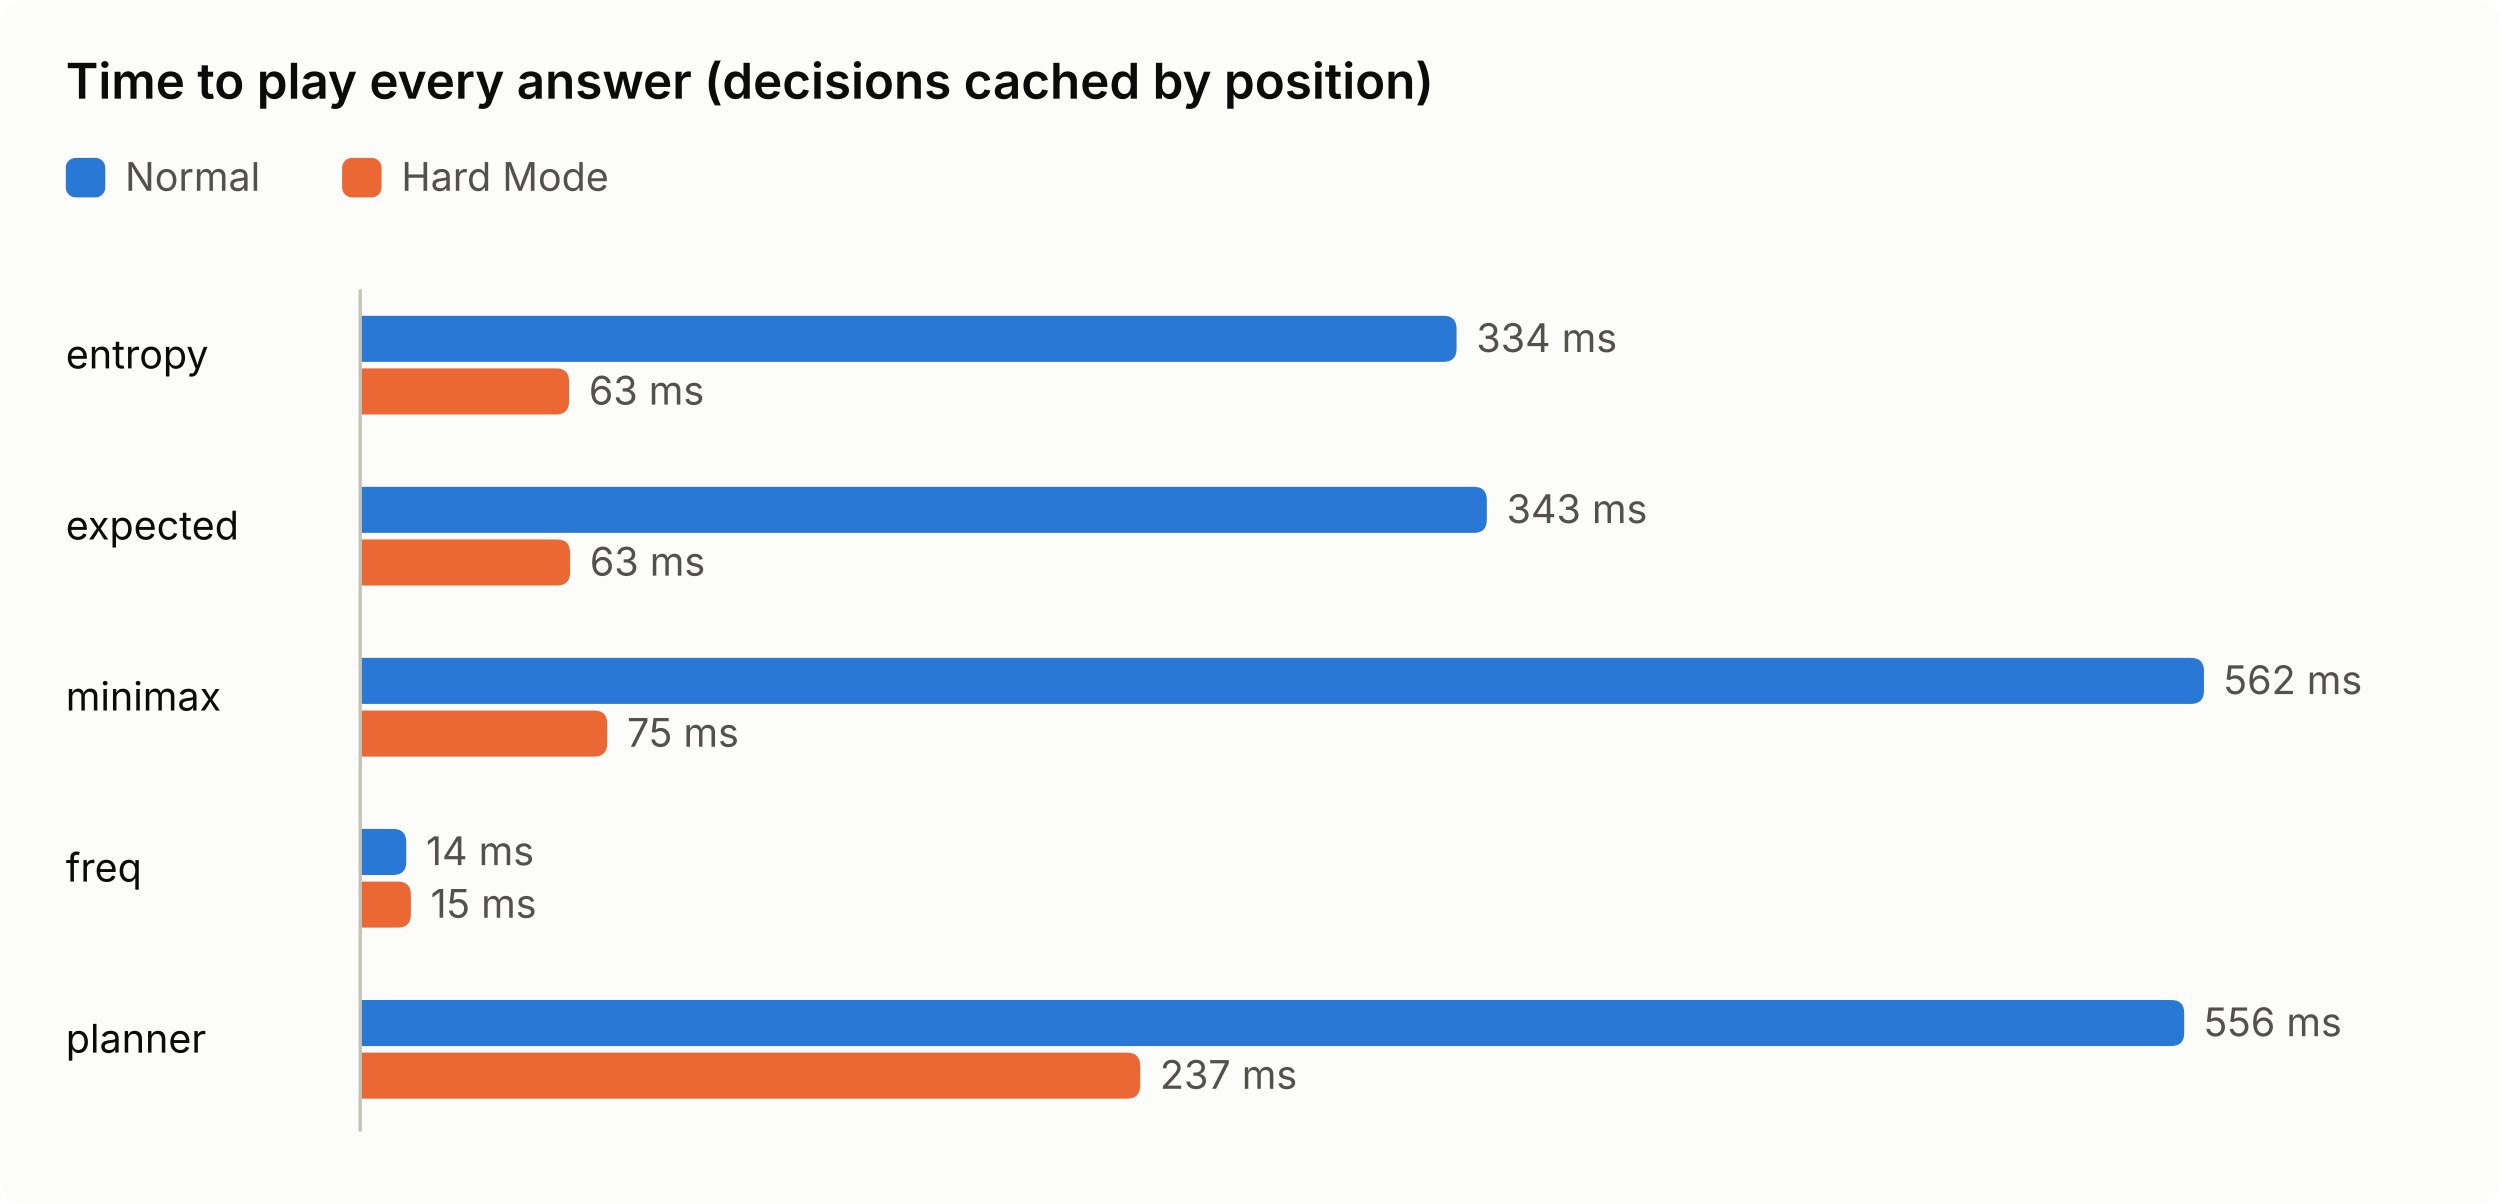
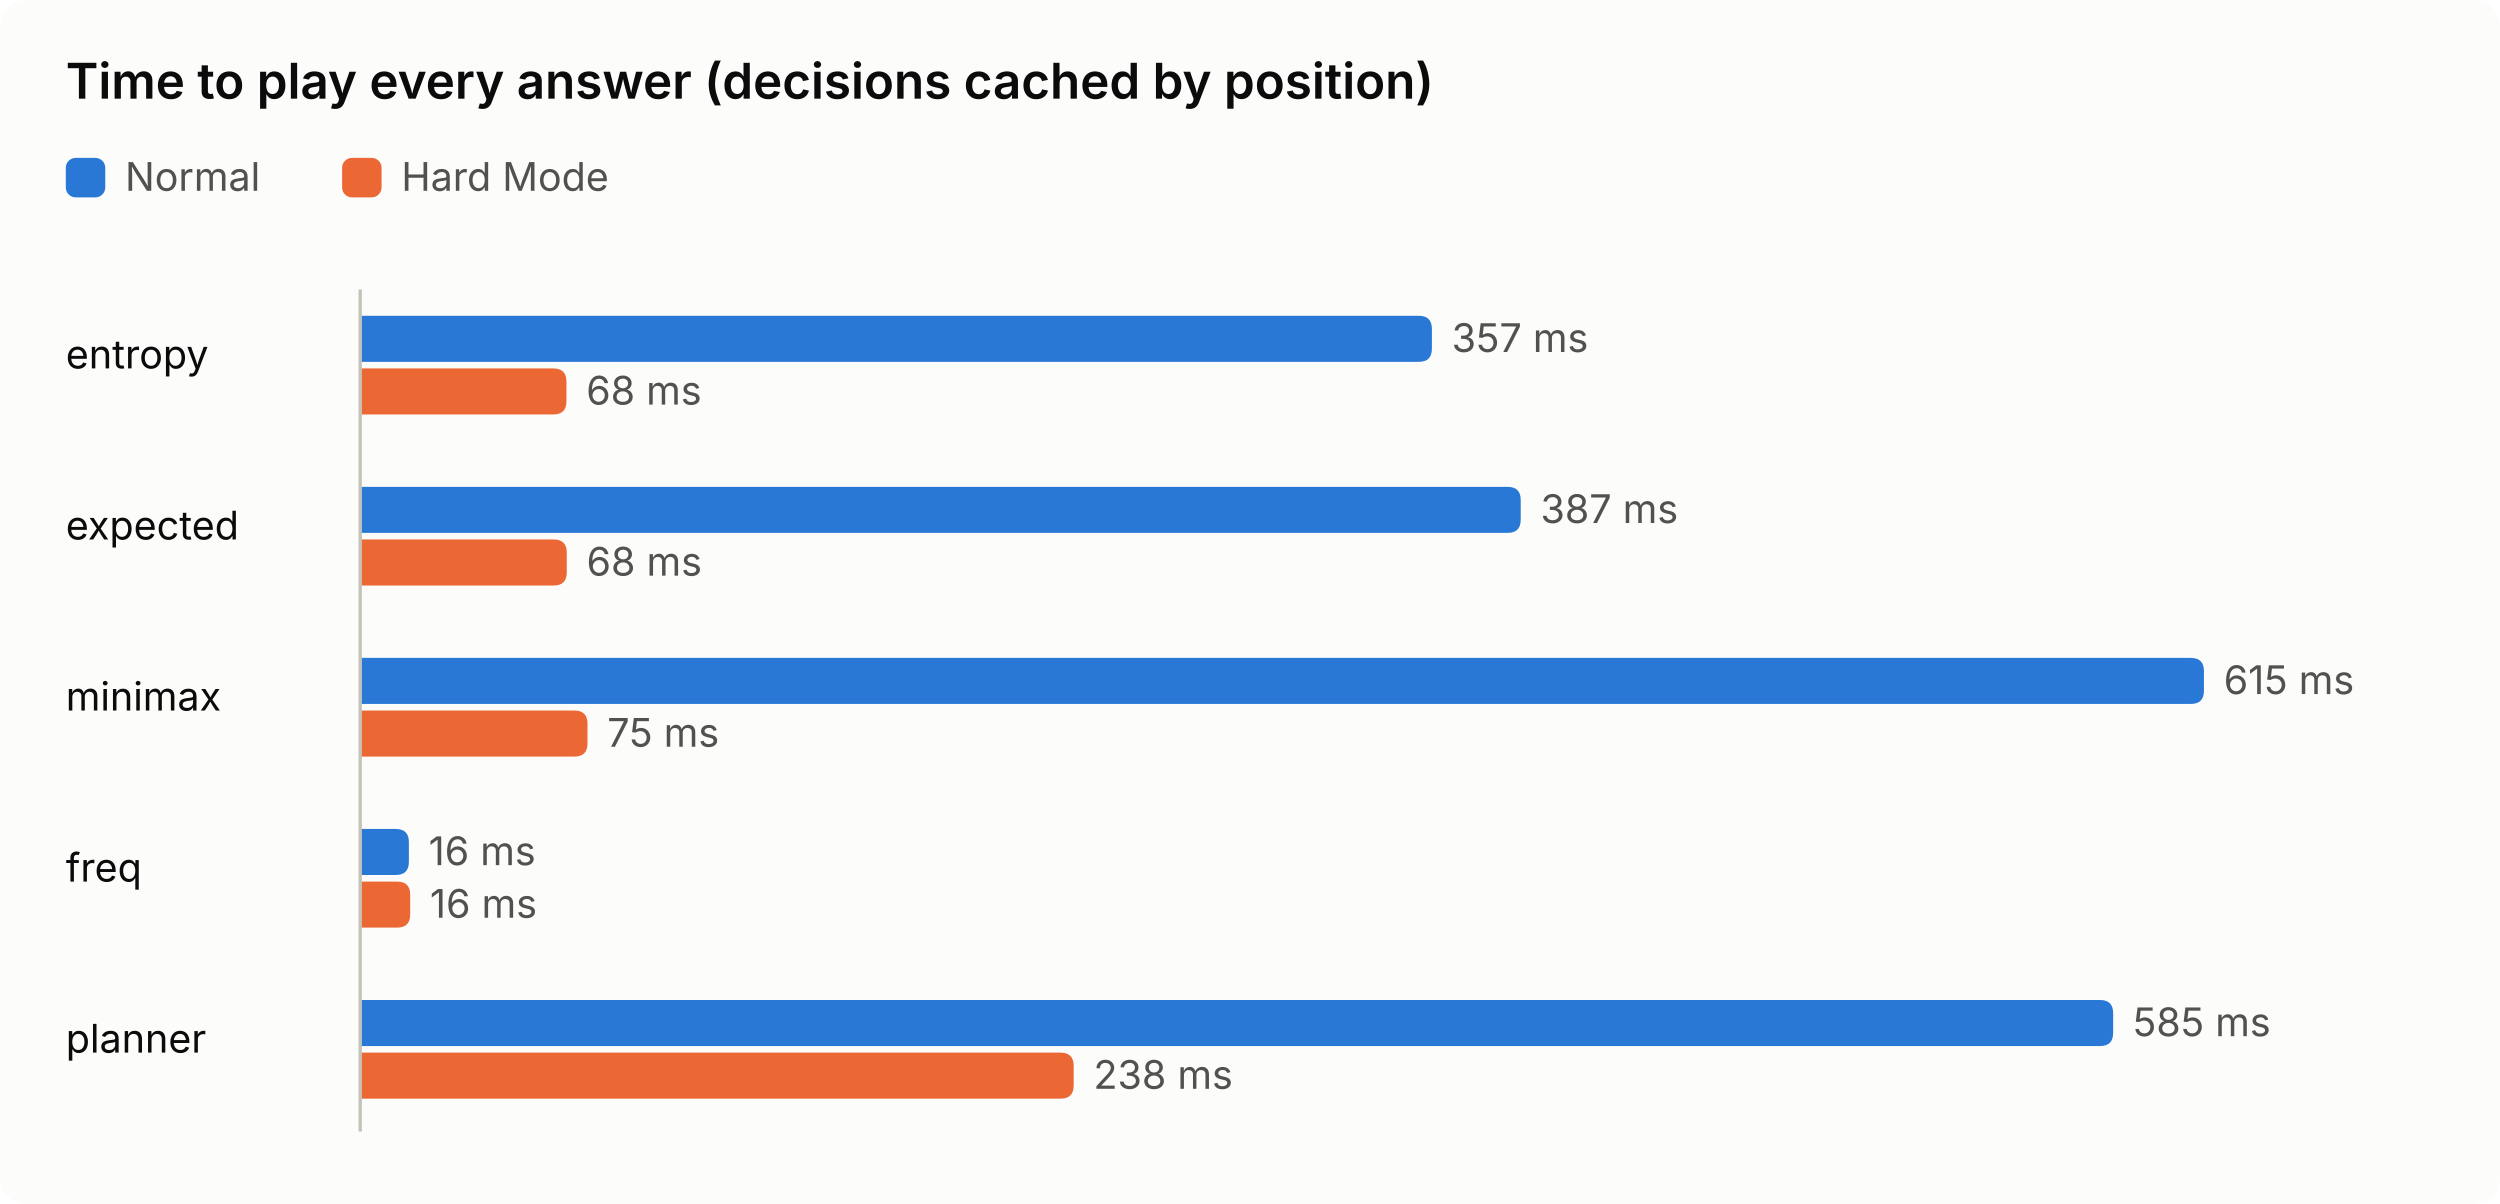
<svg xmlns="http://www.w3.org/2000/svg" viewBox="0 0 760 366" width="760" height="366" role="img" aria-labelledby="title desc">
  <style>
.surface{fill:#fcfcfb}.ink{fill:#0b0b0b}.ink2{fill:#52514e}.muted{fill:#898781}
.grid{stroke:#e1e0d9;stroke-width:1}.axis{stroke:#c3c2b7;stroke-width:1}
.s1{fill:#2a78d6}.s2{fill:#eb6834}.l1{stroke:#2a78d6}.l2{stroke:#eb6834}.ring{stroke:#fcfcfb}
text{font-family:system-ui,-apple-system,"Segoe UI",sans-serif;font-size:12px}
.title{font-size:15px;font-weight:600}.num{font-variant-numeric:tabular-nums}
@media (prefers-color-scheme:dark){
.surface{fill:#1a1a19}.ink{fill:#f0efec}.ink2{fill:#c3c2b7}.muted{fill:#898781}
.grid{stroke:#2c2c2a}.axis{stroke:#383835}
.s1{fill:#3987e5}.s2{fill:#d95926}.l1{stroke:#3987e5}.l2{stroke:#d95926}.ring{stroke:#1a1a19}}
</style>
  <rect class="surface" width="760" height="366" rx="8" />
  <text class="ink title" x="20" y="30">Time to play every answer (decisions cached by position)</text>
  <rect class="s1" x="20" y="48" width="12" height="12" rx="3" />
  <text class="ink2" x="38" y="58">Normal</text>
  <rect class="s2" x="104" y="48" width="12" height="12" rx="3" />
  <text class="ink2" x="122" y="58">Hard Mode</text>
  <line class="axis" x1="109.5" x2="109.5" y1="88" y2="344" />
  <text class="ink" x="20" y="112">entropy</text>
-   <path class="s1" d="M110.0 96.0H438.8Q442.8 96.0 442.8 100.0V106.0Q442.8 110.0 438.8 110.0H110.0Z" />
-   <text class="ink2 num" x="448.8" y="107.0">334 ms</text>
-   <path class="s2" d="M110.0 112.0H169.0Q173.0 112.0 173.0 116.0V122.0Q173.0 126.0 169.0 126.0H110.0Z" />
-   <text class="ink2 num" x="179.0" y="123.0">63 ms</text>
+   <path class="s1" d="M110.0 96.0H431.3Q435.3 96.0 435.3 100.0V106.0Q435.3 110.0 431.3 110.0H110.0Z" />
+   <text class="ink2 num" x="441.3" y="107.0">357 ms</text>
+   <path class="s2" d="M110.0 112.0H168.2Q172.2 112.0 172.2 116.0V122.0Q172.2 126.0 168.2 126.0H110.0Z" />
+   <text class="ink2 num" x="178.2" y="123.0">68 ms</text>
  <text class="ink" x="20" y="164">expected</text>
-   <path class="s1" d="M110.0 148.0H448.0Q452.0 148.0 452.0 152.0V158.0Q452.0 162.0 448.0 162.0H110.0Z" />
-   <text class="ink2 num" x="458.0" y="159.0">343 ms</text>
-   <path class="s2" d="M110.0 164.0H169.3Q173.3 164.0 173.3 168.0V174.0Q173.3 178.0 169.3 178.0H110.0Z" />
-   <text class="ink2 num" x="179.3" y="175.0">63 ms</text>
+   <path class="s1" d="M110.0 148.0H458.3Q462.3 148.0 462.3 152.0V158.0Q462.3 162.0 458.3 162.0H110.0Z" />
+   <text class="ink2 num" x="468.3" y="159.0">387 ms</text>
+   <path class="s2" d="M110.0 164.0H168.3Q172.3 164.0 172.3 168.0V174.0Q172.3 178.0 168.3 178.0H110.0Z" />
+   <text class="ink2 num" x="178.3" y="175.0">68 ms</text>
  <text class="ink" x="20" y="216">minimax</text>
  <path class="s1" d="M110.0 200.0H666.0Q670.0 200.0 670.0 204.0V210.0Q670.0 214.0 666.0 214.0H110.0Z" />
-   <text class="ink2 num" x="676.0" y="211.0">562 ms</text>
-   <path class="s2" d="M110.0 216.0H180.6Q184.6 216.0 184.6 220.0V226.0Q184.6 230.0 180.6 230.0H110.0Z" />
-   <text class="ink2 num" x="190.6" y="227.0">75 ms</text>
+   <text class="ink2 num" x="676.0" y="211.0">615 ms</text>
+   <path class="s2" d="M110.0 216.0H174.6Q178.6 216.0 178.6 220.0V226.0Q178.6 230.0 174.6 230.0H110.0Z" />
+   <text class="ink2 num" x="184.6" y="227.0">75 ms</text>
  <text class="ink" x="20" y="268">freq</text>
-   <path class="s1" d="M110.0 252.0H119.5Q123.5 252.0 123.5 256.0V262.0Q123.5 266.0 119.5 266.0H110.0Z" />
-   <text class="ink2 num" x="129.5" y="263.0">14 ms</text>
-   <path class="s2" d="M110.0 268.0H120.9Q124.9 268.0 124.9 272.0V278.0Q124.9 282.0 120.9 282.0H110.0Z" />
-   <text class="ink2 num" x="130.9" y="279.0">15 ms</text>
+   <path class="s1" d="M110.0 252.0H120.3Q124.3 252.0 124.3 256.0V262.0Q124.3 266.0 120.3 266.0H110.0Z" />
+   <text class="ink2 num" x="130.3" y="263.0">16 ms</text>
+   <path class="s2" d="M110.0 268.0H120.7Q124.7 268.0 124.7 272.0V278.0Q124.7 282.0 120.7 282.0H110.0Z" />
+   <text class="ink2 num" x="130.7" y="279.0">16 ms</text>
  <text class="ink" x="20" y="320">planner</text>
-   <path class="s1" d="M110.0 304.0H660.0Q664.0 304.0 664.0 308.0V314.0Q664.0 318.0 660.0 318.0H110.0Z" />
-   <text class="ink2 num" x="670.0" y="315.0">556 ms</text>
-   <path class="s2" d="M110.0 320.0H342.6Q346.6 320.0 346.6 324.0V330.0Q346.6 334.0 342.6 334.0H110.0Z" />
-   <text class="ink2 num" x="352.6" y="331.0">237 ms</text>
+   <path class="s1" d="M110.0 304.0H638.4Q642.4 304.0 642.4 308.0V314.0Q642.4 318.0 638.4 318.0H110.0Z" />
+   <text class="ink2 num" x="648.4" y="315.0">585 ms</text>
+   <path class="s2" d="M110.0 320.0H322.4Q326.4 320.0 326.4 324.0V330.0Q326.4 334.0 322.4 334.0H110.0Z" />
+   <text class="ink2 num" x="332.4" y="331.0">238 ms</text>
</svg>
